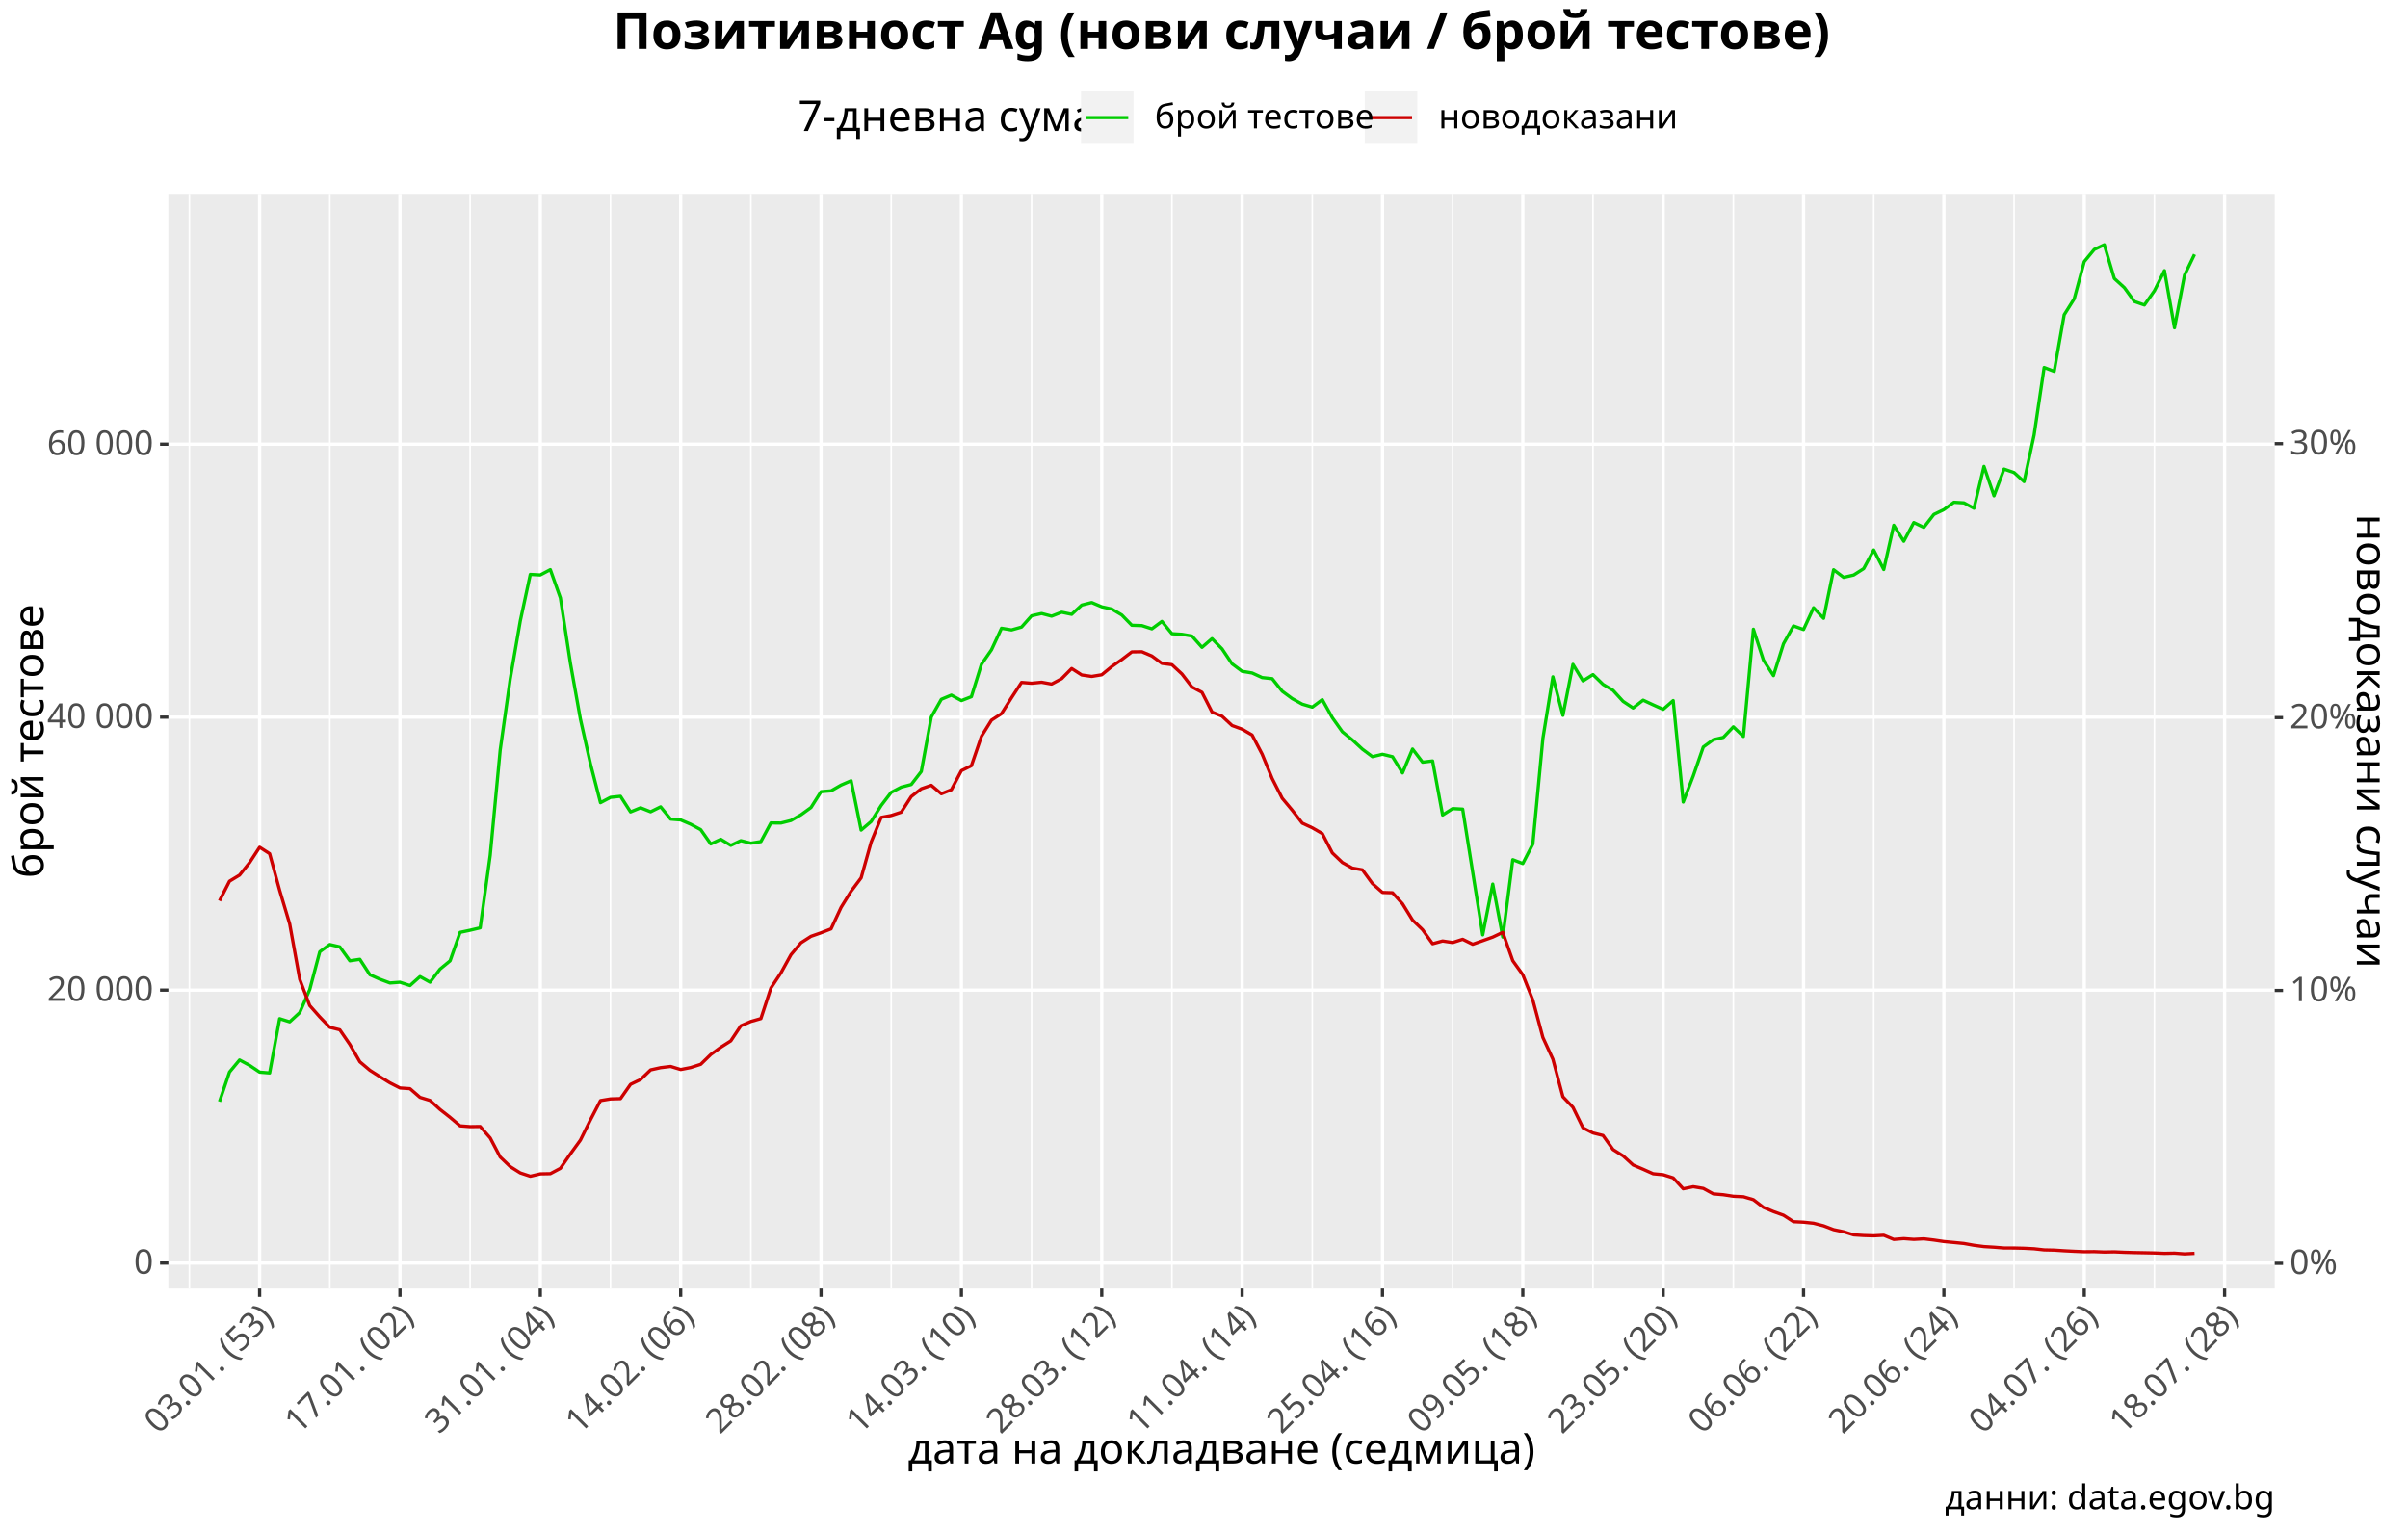
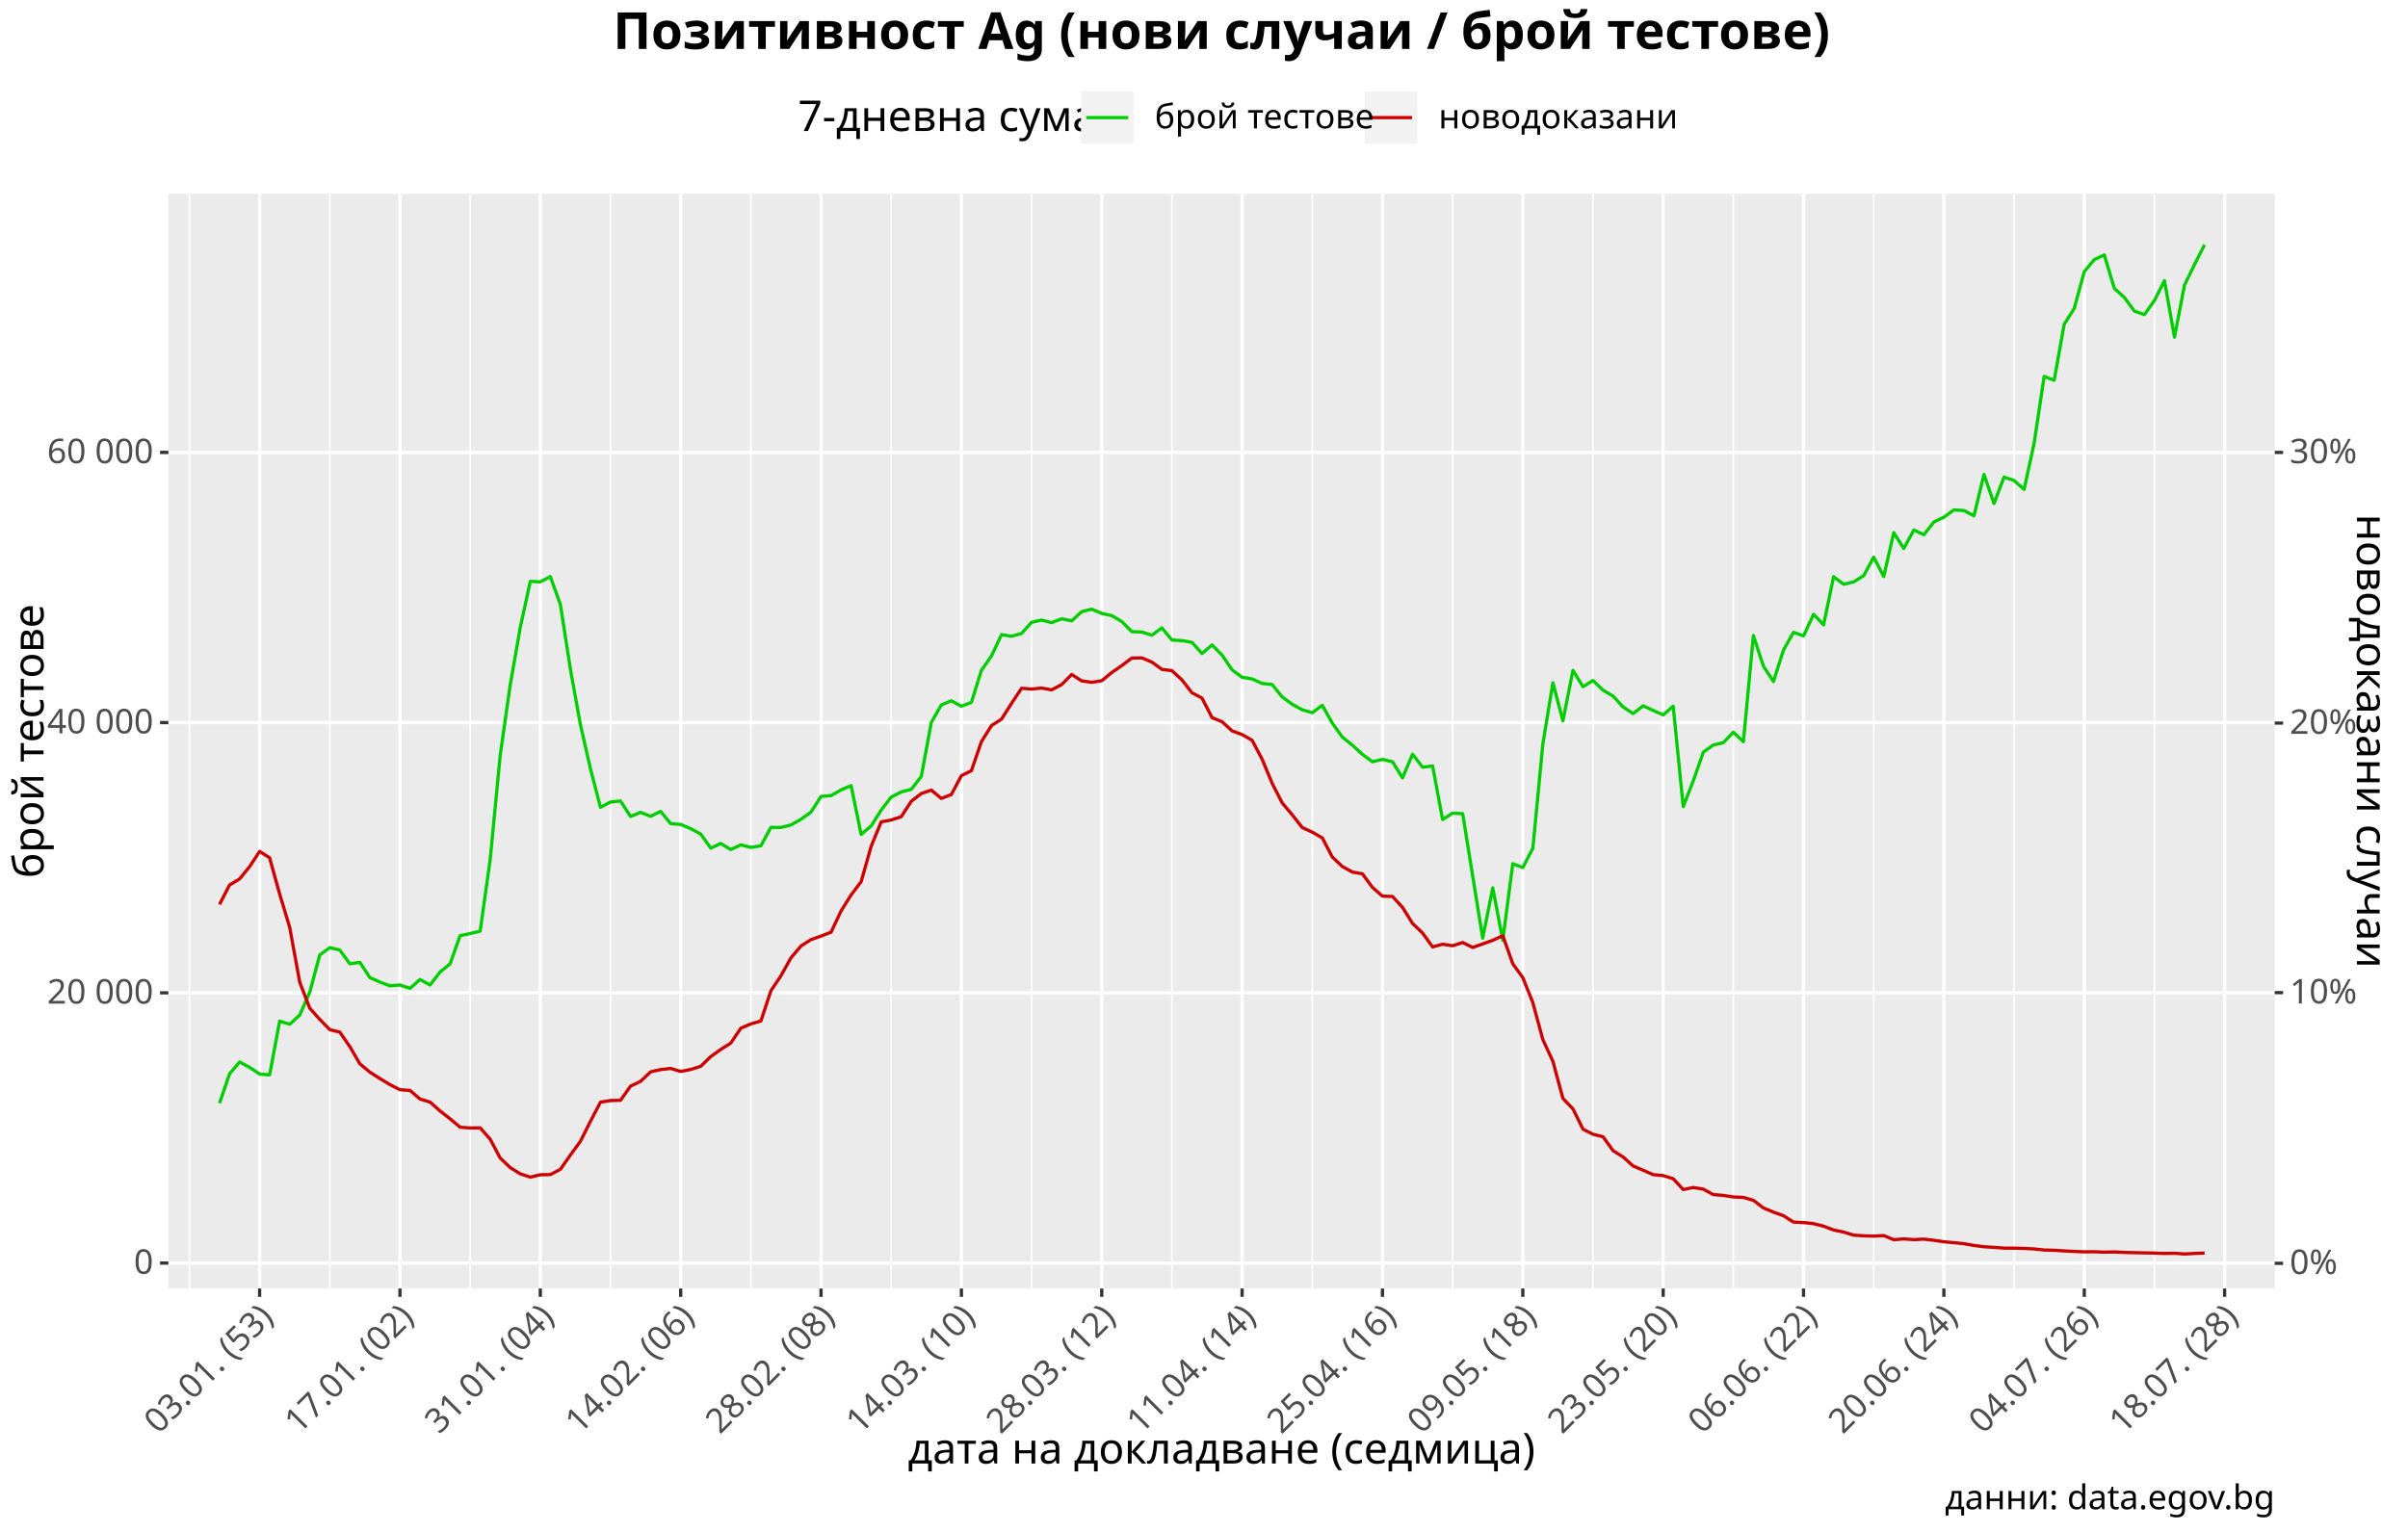
<svg xmlns="http://www.w3.org/2000/svg" class="svglite" viewBox="0 0 792.00 504.00">
  <defs>
    <style type="text/css">
    .svglite line, .svglite polyline, .svglite polygon, .svglite path, .svglite rect, .svglite circle {
      fill: none;
      stroke: #000000;
      stroke-linecap: round;
      stroke-linejoin: round;
      stroke-miterlimit: 10.00;
    }
  </style>
  </defs>
  <rect width="100%" height="100%" style="stroke: none; fill: #FFFFFF;" />
  <defs>
    <clipPath id="cpMC4wMHw3OTIuMDB8MC4wMHw1MDQuMDA=">
      <rect x="0.00" y="0.00" width="792.00" height="504.00" />
    </clipPath>
  </defs>
  <g clip-path="url(#cpMC4wMHw3OTIuMDB8MC4wMHw1MDQuMDA=)">
    <rect x="-0" y="-0" width="792.00" height="504.00" style="stroke-width: 1.07; stroke: #FFFFFF; fill: #FFFFFF;" />
  </g>
  <defs>
    <clipPath id="cpNTUuMzh8NzQ4LjE3fDYzLjc3fDQyMy45Mg==">
      <rect x="55.38" y="63.77" width="692.79" height="360.15" />
    </clipPath>
  </defs>
  <g clip-path="url(#cpNTUuMzh8NzQ4LjE3fDYzLjc3fDQyMy45Mg==)">
    <rect x="55.38" y="63.77" width="692.79" height="360.15" style="stroke-width: 1.07; stroke: none; fill: #EBEBEB;" />
    <polyline points="62.30,423.92 62.30,63.77 " style="stroke-width: 0.53; stroke: #FFFFFF; stroke-linecap: butt;" />
    <polyline points="108.47,423.92 108.47,63.77 " style="stroke-width: 0.53; stroke: #FFFFFF; stroke-linecap: butt;" />
    <polyline points="154.63,423.92 154.63,63.77 " style="stroke-width: 0.53; stroke: #FFFFFF; stroke-linecap: butt;" />
    <polyline points="200.80,423.92 200.80,63.77 " style="stroke-width: 0.53; stroke: #FFFFFF; stroke-linecap: butt;" />
    <polyline points="246.96,423.92 246.96,63.77 " style="stroke-width: 0.53; stroke: #FFFFFF; stroke-linecap: butt;" />
    <polyline points="293.12,423.92 293.12,63.77 " style="stroke-width: 0.53; stroke: #FFFFFF; stroke-linecap: butt;" />
    <polyline points="339.29,423.92 339.29,63.77 " style="stroke-width: 0.53; stroke: #FFFFFF; stroke-linecap: butt;" />
    <polyline points="385.45,423.92 385.45,63.77 " style="stroke-width: 0.53; stroke: #FFFFFF; stroke-linecap: butt;" />
    <polyline points="431.62,423.92 431.62,63.77 " style="stroke-width: 0.53; stroke: #FFFFFF; stroke-linecap: butt;" />
    <polyline points="477.78,423.92 477.78,63.77 " style="stroke-width: 0.53; stroke: #FFFFFF; stroke-linecap: butt;" />
    <polyline points="523.94,423.92 523.94,63.77 " style="stroke-width: 0.53; stroke: #FFFFFF; stroke-linecap: butt;" />
    <polyline points="570.11,423.92 570.11,63.77 " style="stroke-width: 0.53; stroke: #FFFFFF; stroke-linecap: butt;" />
    <polyline points="616.27,423.92 616.27,63.77 " style="stroke-width: 0.53; stroke: #FFFFFF; stroke-linecap: butt;" />
    <polyline points="662.44,423.92 662.44,63.77 " style="stroke-width: 0.53; stroke: #FFFFFF; stroke-linecap: butt;" />
    <polyline points="708.60,423.92 708.60,63.77 " style="stroke-width: 0.53; stroke: #FFFFFF; stroke-linecap: butt;" />
    <polyline points="55.38,415.54 748.17,415.54 " style="stroke-width: 1.07; stroke: #FFFFFF; stroke-linecap: butt;" />
-     <polyline points="55.38,325.74 748.17,325.74 " style="stroke-width: 1.07; stroke: #FFFFFF; stroke-linecap: butt;" />
-     <polyline points="55.38,235.94 748.17,235.94 " style="stroke-width: 1.07; stroke: #FFFFFF; stroke-linecap: butt;" />
-     <polyline points="55.38,146.14 748.17,146.14 " style="stroke-width: 1.07; stroke: #FFFFFF; stroke-linecap: butt;" />
+     <polyline points="55.38,326.64 748.17,326.64 " style="stroke-width: 1.07; stroke: #FFFFFF; stroke-linecap: butt;" />
+     <polyline points="55.38,237.74 748.17,237.74 " style="stroke-width: 1.07; stroke: #FFFFFF; stroke-linecap: butt;" />
+     <polyline points="55.38,148.84 748.17,148.84 " style="stroke-width: 1.07; stroke: #FFFFFF; stroke-linecap: butt;" />
    <polyline points="85.39,423.92 85.39,63.77 " style="stroke-width: 1.07; stroke: #FFFFFF; stroke-linecap: butt;" />
    <polyline points="131.55,423.92 131.55,63.77 " style="stroke-width: 1.07; stroke: #FFFFFF; stroke-linecap: butt;" />
    <polyline points="177.71,423.92 177.71,63.77 " style="stroke-width: 1.07; stroke: #FFFFFF; stroke-linecap: butt;" />
    <polyline points="223.88,423.92 223.88,63.77 " style="stroke-width: 1.07; stroke: #FFFFFF; stroke-linecap: butt;" />
    <polyline points="270.04,423.92 270.04,63.77 " style="stroke-width: 1.07; stroke: #FFFFFF; stroke-linecap: butt;" />
    <polyline points="316.21,423.92 316.21,63.77 " style="stroke-width: 1.07; stroke: #FFFFFF; stroke-linecap: butt;" />
    <polyline points="362.37,423.92 362.37,63.77 " style="stroke-width: 1.07; stroke: #FFFFFF; stroke-linecap: butt;" />
    <polyline points="408.53,423.92 408.53,63.77 " style="stroke-width: 1.07; stroke: #FFFFFF; stroke-linecap: butt;" />
    <polyline points="454.70,423.92 454.70,63.77 " style="stroke-width: 1.07; stroke: #FFFFFF; stroke-linecap: butt;" />
    <polyline points="500.86,423.92 500.86,63.77 " style="stroke-width: 1.07; stroke: #FFFFFF; stroke-linecap: butt;" />
    <polyline points="547.03,423.92 547.03,63.77 " style="stroke-width: 1.07; stroke: #FFFFFF; stroke-linecap: butt;" />
    <polyline points="593.19,423.92 593.19,63.77 " style="stroke-width: 1.07; stroke: #FFFFFF; stroke-linecap: butt;" />
    <polyline points="639.35,423.92 639.35,63.77 " style="stroke-width: 1.07; stroke: #FFFFFF; stroke-linecap: butt;" />
    <polyline points="685.52,423.92 685.52,63.77 " style="stroke-width: 1.07; stroke: #FFFFFF; stroke-linecap: butt;" />
    <polyline points="731.68,423.92 731.68,63.77 " style="stroke-width: 1.07; stroke: #FFFFFF; stroke-linecap: butt;" />
-     <polyline points="72.20,362.42 75.49,352.70 78.79,348.73 82.09,350.50 85.39,352.73 88.68,353.00 91.98,335.14 95.28,336.18 98.58,333.14 101.87,325.58 105.17,313.13 108.47,310.74 111.76,311.51 115.06,316.10 118.36,315.61 121.66,320.69 124.95,322.16 128.25,323.40 131.55,323.15 134.85,324.24 138.14,321.30 141.44,323.14 144.74,318.82 148.04,316.11 151.33,306.74 154.63,306.04 157.93,305.25 161.23,281.39 164.52,246.76 167.82,223.36 171.12,204.31 174.42,188.99 177.71,189.17 181.01,187.42 184.31,196.70 187.61,218.21 190.90,236.59 194.20,251.27 197.50,264.08 200.80,262.33 204.09,261.98 207.39,267.12 210.69,265.76 213.99,267.08 217.28,265.45 220.58,269.49 223.88,269.76 227.18,271.18 230.47,272.96 233.77,277.66 237.07,276.13 240.36,278.12 243.66,276.57 246.96,277.41 250.26,276.88 253.55,270.75 256.85,270.78 260.15,269.95 263.45,268.06 266.74,265.68 270.04,260.46 273.34,260.19 276.64,258.29 279.93,256.87 283.23,273.10 286.53,270.28 289.83,265.00 293.12,260.69 296.42,258.97 299.72,258.11 303.02,253.82 306.31,235.89 309.61,230.07 312.91,228.69 316.21,230.50 319.50,229.21 322.80,218.56 326.10,213.80 329.40,206.70 332.69,207.25 335.99,206.32 339.29,202.60 342.59,201.85 345.88,202.72 349.18,201.43 352.48,202.12 355.78,199.07 359.07,198.24 362.37,199.64 365.67,200.38 368.96,202.33 372.26,205.72 375.56,205.83 378.86,206.89 382.15,204.45 385.45,208.49 388.75,208.69 392.05,209.26 395.34,212.98 398.64,210.12 401.94,213.49 405.24,218.41 408.53,220.87 411.83,221.42 415.13,222.93 418.43,223.29 421.72,227.41 425.02,229.85 428.32,231.68 431.62,232.65 434.91,230.19 438.21,236.12 441.51,240.76 444.81,243.44 448.10,246.48 451.40,248.95 454.70,248.15 458.00,248.96 461.29,254.30 464.59,246.43 467.89,250.76 471.19,250.35 474.48,268.15 477.78,266.03 481.08,266.21 484.38,286.98 487.67,307.57 490.97,290.86 494.27,308.30 497.56,282.84 500.86,284.11 504.16,277.69 507.46,242.95 510.75,222.68 514.05,235.35 517.35,218.58 520.65,224.02 523.94,221.94 527.24,225.16 530.54,227.13 533.84,230.75 537.13,232.94 540.43,230.36 543.73,231.90 547.03,233.38 550.32,230.49 553.62,263.87 556.92,255.29 560.22,245.76 563.51,243.37 566.81,242.61 570.11,239.13 573.41,242.29 576.70,207.02 580.00,217.18 583.30,222.29 586.60,211.80 589.89,205.93 593.19,207.12 596.49,199.95 599.79,203.43 603.08,187.45 606.38,189.96 609.68,189.19 612.98,187.08 616.27,180.96 619.57,187.38 622.87,172.81 626.16,178.08 629.46,171.92 632.76,173.51 636.06,169.25 639.35,167.67 642.65,165.25 645.95,165.45 649.25,167.22 652.54,153.45 655.84,163.13 659.14,154.33 662.44,155.48 665.73,158.46 669.03,143.11 672.33,120.90 675.63,122.17 678.92,103.56 682.22,98.30 685.52,86.07 688.82,82.06 692.11,80.52 695.41,91.63 698.71,94.64 702.01,99.19 705.30,100.34 708.60,95.66 711.90,89.04 715.20,107.84 718.49,90.54 721.79,83.69 " style="stroke-width: 1.07; stroke: #00CD00; stroke-linecap: butt;" />
-     <polyline points="72.20,296.36 75.49,289.91 78.79,287.91 82.09,283.80 85.39,278.74 88.68,280.86 91.98,292.92 95.28,303.97 98.58,322.18 101.87,330.83 105.17,334.56 108.47,337.98 111.76,338.80 115.06,343.61 118.36,349.33 121.66,352.12 124.95,354.23 128.25,356.25 131.55,357.94 134.85,358.17 138.14,361.03 141.44,362.04 144.74,365.02 148.04,367.61 151.33,370.40 154.63,370.66 157.93,370.61 161.23,374.39 164.52,380.66 167.82,383.82 171.12,385.90 174.42,386.99 177.71,386.21 181.01,386.15 184.31,384.39 187.61,379.64 190.90,375.10 194.20,368.44 197.50,362.09 200.80,361.54 204.09,361.45 207.39,356.75 210.69,355.16 213.99,351.99 217.28,351.26 220.58,350.86 223.88,351.87 227.18,351.22 230.47,350.16 233.77,346.94 237.07,344.54 240.36,342.45 243.66,337.49 246.96,336.06 250.26,335.11 253.55,325.07 256.85,320.09 260.15,314.10 263.45,310.17 266.74,308.05 270.04,306.89 273.34,305.60 276.64,298.52 279.93,293.21 283.23,288.81 286.53,277.03 289.83,268.92 293.12,268.30 296.42,267.21 299.72,262.07 303.02,259.51 306.31,258.37 309.61,261.15 312.91,259.83 316.21,253.55 319.50,251.92 322.80,242.25 326.10,236.94 329.40,234.79 332.69,229.57 335.99,224.52 339.29,224.79 342.59,224.46 345.88,225.06 349.18,223.29 352.48,219.95 355.78,222.07 359.07,222.55 362.37,222.01 365.67,219.30 368.96,217.00 372.26,214.48 375.56,214.43 378.86,215.83 382.15,218.25 385.45,218.68 388.75,221.75 392.05,226.04 395.34,227.78 398.64,234.27 401.94,235.64 405.24,238.70 408.53,239.90 411.83,241.82 415.13,248.13 418.43,256.15 421.72,262.62 425.02,266.58 428.32,270.82 431.62,272.35 434.91,274.25 438.21,280.62 441.51,283.77 444.81,285.61 448.10,286.18 451.40,290.70 454.70,293.61 458.00,293.72 461.29,297.34 464.59,302.69 467.89,305.87 471.19,310.49 474.48,309.59 477.78,310.09 481.08,309.03 484.38,310.66 487.67,309.49 490.97,308.31 494.27,306.74 497.56,316.09 500.86,320.69 504.16,329.02 507.46,341.32 510.75,348.47 514.05,360.83 517.35,364.30 520.65,371.06 523.94,372.74 527.24,373.57 530.54,378.20 533.84,380.28 537.13,383.28 540.43,384.69 543.73,386.17 547.03,386.48 550.32,387.52 553.62,391.11 556.92,390.43 560.22,390.98 563.51,392.78 566.81,393.07 570.11,393.58 573.41,393.73 576.70,394.70 580.00,397.23 583.30,398.62 586.60,399.81 589.89,401.94 593.19,402.10 596.49,402.45 599.79,403.30 603.08,404.56 606.38,405.25 609.68,406.28 612.98,406.49 616.27,406.59 619.57,406.41 622.87,407.78 626.16,407.51 629.46,407.76 632.76,407.58 636.06,407.98 639.35,408.47 642.65,408.78 645.95,409.11 649.25,409.70 652.54,410.13 655.84,410.33 659.14,410.59 662.44,410.60 665.73,410.68 669.03,410.85 672.33,411.22 675.63,411.29 678.92,411.51 682.22,411.68 685.52,411.82 688.82,411.79 692.11,411.92 695.41,411.86 698.71,412.01 702.01,412.10 705.30,412.16 708.60,412.23 711.90,412.36 715.20,412.29 718.49,412.53 721.79,412.36 " style="stroke-width: 1.07; stroke: #CD0000; stroke-linecap: butt;" />
+     <polyline points="72.20,362.96 75.49,353.33 78.79,349.40 82.09,351.16 85.39,353.36 88.68,353.63 91.98,335.95 95.28,336.98 98.58,333.97 101.87,326.49 105.17,314.16 108.47,311.79 111.76,312.55 115.06,317.10 118.36,316.61 121.66,321.64 124.95,323.10 128.25,324.33 131.55,324.07 134.85,325.16 138.14,322.25 141.44,324.07 144.74,319.79 148.04,317.10 151.33,307.83 154.63,307.14 157.93,306.35 161.23,282.74 164.52,248.45 167.82,225.29 171.12,206.43 174.42,191.27 177.71,191.44 181.01,189.71 184.31,198.89 187.61,220.19 190.90,238.39 194.20,252.92 197.50,265.59 200.80,263.87 204.09,263.52 207.39,268.61 210.69,267.27 213.99,268.57 217.28,266.95 220.58,270.96 223.88,271.23 227.18,272.63 230.47,274.39 233.77,279.04 237.07,277.52 240.36,279.50 243.66,277.96 246.96,278.79 250.26,278.27 253.55,272.20 256.85,272.24 260.15,271.41 263.45,269.54 266.74,267.19 270.04,262.02 273.34,261.75 276.64,259.87 279.93,258.46 283.23,274.53 286.53,271.74 289.83,266.51 293.12,262.24 296.42,260.54 299.72,259.69 303.02,255.45 306.31,237.69 309.61,231.93 312.91,230.56 316.21,232.36 319.50,231.08 322.80,220.53 326.10,215.83 329.40,208.80 332.69,209.34 335.99,208.41 339.29,204.74 342.59,204.00 345.88,204.85 349.18,203.58 352.48,204.26 355.78,201.24 359.07,200.42 362.37,201.80 365.67,202.54 368.96,204.47 372.26,207.82 375.56,207.94 378.86,208.98 382.15,206.57 385.45,210.57 388.75,210.76 392.05,211.33 395.34,215.01 398.64,212.18 401.94,215.52 405.24,220.39 408.53,222.82 411.83,223.36 415.13,224.86 418.43,225.22 421.72,229.30 425.02,231.71 428.32,233.53 431.62,234.48 434.91,232.05 438.21,237.92 441.51,242.51 444.81,245.17 448.10,248.18 451.40,250.62 454.70,249.83 458.00,250.63 461.29,255.92 464.59,248.13 467.89,252.41 471.19,252.01 474.48,269.63 477.78,267.53 481.08,267.71 484.38,288.27 487.67,308.65 490.97,292.11 494.27,309.37 497.56,284.17 500.86,285.43 504.16,279.08 507.46,244.69 510.75,224.62 514.05,237.16 517.35,220.55 520.65,225.94 523.94,223.88 527.24,227.07 530.54,229.02 533.84,232.60 537.13,234.77 540.43,232.22 543.73,233.74 547.03,235.20 550.32,232.34 553.62,265.39 556.92,256.90 560.22,247.47 563.51,245.10 566.81,244.34 570.11,240.90 573.41,244.03 576.70,209.11 580.00,219.17 583.30,224.22 586.60,213.84 589.89,208.04 593.19,209.21 596.49,202.12 599.79,205.56 603.08,189.74 606.38,192.22 609.68,191.46 612.98,189.37 616.27,183.31 619.57,189.67 622.87,175.25 626.16,180.46 629.46,174.36 632.76,175.93 636.06,171.72 639.35,170.16 642.65,167.76 645.95,167.96 649.25,169.71 652.54,156.08 655.84,165.66 659.14,156.95 662.44,158.09 665.73,161.04 669.03,145.84 672.33,123.85 675.63,125.11 678.92,106.69 682.22,101.49 685.52,89.38 688.82,85.40 692.11,83.88 695.41,94.88 698.71,97.86 702.01,102.36 705.30,103.50 708.60,98.87 711.90,92.32 715.20,110.93 718.49,93.80 721.79,87.02 725.09,80.52 " style="stroke-width: 1.07; stroke: #00CD00; stroke-linecap: butt;" />
+     <polyline points="72.20,297.56 75.49,291.17 78.79,289.19 82.09,285.12 85.39,280.12 88.68,282.21 91.98,294.15 95.28,305.09 98.58,323.12 101.87,331.68 105.17,335.37 108.47,338.76 111.76,339.57 115.06,344.33 118.36,350.00 121.66,352.75 124.95,354.84 128.25,356.84 131.55,358.52 134.85,358.75 138.14,361.58 141.44,362.58 144.74,365.52 148.04,368.09 151.33,370.86 154.63,371.11 157.93,371.06 161.23,374.81 164.52,381.01 167.82,384.14 171.12,386.19 174.42,387.28 177.71,386.50 181.01,386.44 184.31,384.70 187.61,380.00 190.90,375.50 194.20,368.91 197.50,362.62 200.80,362.08 204.09,362.00 207.39,357.34 210.69,355.77 213.99,352.63 217.28,351.90 220.58,351.51 223.88,352.51 227.18,351.86 230.47,350.82 233.77,347.63 237.07,345.25 240.36,343.18 243.66,338.28 246.96,336.86 250.26,335.92 253.55,325.97 256.85,321.04 260.15,315.12 263.45,311.23 266.74,309.13 270.04,307.98 273.34,306.70 276.64,299.69 279.93,294.44 283.23,290.08 286.53,278.42 289.83,270.39 293.12,269.78 296.42,268.70 299.72,263.61 303.02,261.08 306.31,259.94 309.61,262.69 312.91,261.39 316.21,255.18 319.50,253.56 322.80,243.99 326.10,238.73 329.40,236.60 332.69,231.44 335.99,226.44 339.29,226.70 342.59,226.37 345.88,226.97 349.18,225.22 352.48,221.91 355.78,224.01 359.07,224.49 362.37,223.95 365.67,221.27 368.96,218.99 372.26,216.50 375.56,216.44 378.86,217.83 382.15,220.22 385.45,220.65 388.75,223.69 392.05,227.94 395.34,229.66 398.64,236.09 401.94,237.44 405.24,240.47 408.53,241.67 411.83,243.56 415.13,249.81 418.43,257.74 421.72,264.16 425.02,268.08 428.32,272.27 431.62,273.79 434.91,275.67 438.21,281.97 441.51,285.09 444.81,286.91 448.10,287.48 451.40,291.95 454.70,294.83 458.00,294.94 461.29,298.52 464.59,303.82 467.89,306.97 471.19,311.54 474.48,310.65 477.78,311.15 481.08,310.09 484.38,311.71 487.67,310.55 490.97,309.38 494.27,307.83 497.56,317.09 500.86,321.64 504.16,329.89 507.46,342.06 510.75,349.15 514.05,361.38 517.35,364.82 520.65,371.50 523.94,373.17 527.24,373.99 530.54,378.57 533.84,380.64 537.13,383.60 540.43,385.00 543.73,386.46 547.03,386.77 550.32,387.80 553.62,391.36 556.92,390.68 560.22,391.23 563.51,393.01 566.81,393.29 570.11,393.80 573.41,393.95 576.70,394.91 580.00,397.41 583.30,398.79 586.60,399.97 589.89,402.08 593.19,402.23 596.49,402.58 599.79,403.42 603.08,404.67 606.38,405.35 609.68,406.37 612.98,406.58 616.27,406.68 619.57,406.50 622.87,407.86 626.16,407.59 629.46,407.84 632.76,407.66 636.06,408.05 639.35,408.54 642.65,408.84 645.95,409.17 649.25,409.75 652.54,410.18 655.84,410.39 659.14,410.64 662.44,410.65 665.73,410.73 669.03,410.90 672.33,411.26 675.63,411.34 678.92,411.55 682.22,411.72 685.52,411.86 688.82,411.83 692.11,411.96 695.41,411.89 698.71,412.05 702.01,412.13 705.30,412.20 708.60,412.26 711.90,412.39 715.20,412.32 718.49,412.56 721.79,412.39 725.09,412.25 " style="stroke-width: 1.07; stroke: #CD0000; stroke-linecap: butt;" />
  </g>
  <g clip-path="url(#cpMC4wMHw3OTIuMDB8MC4wMHw1MDQuMDA=)">
    <text x="50.45" y="419.08" text-anchor="end" style="font-size: 11.20px; fill: #4D4D4D; font-family: Calibri;" textLength="5.67px" lengthAdjust="spacingAndGlyphs">0</text>
-     <text x="50.45" y="329.28" text-anchor="end" style="font-size: 11.20px; fill: #4D4D4D; font-family: Calibri;" textLength="30.90px" lengthAdjust="spacingAndGlyphs">20 000</text>
-     <text x="50.45" y="239.48" text-anchor="end" style="font-size: 11.20px; fill: #4D4D4D; font-family: Calibri;" textLength="30.90px" lengthAdjust="spacingAndGlyphs">40 000</text>
-     <text x="50.45" y="149.68" text-anchor="end" style="font-size: 11.20px; fill: #4D4D4D; font-family: Calibri;" textLength="30.90px" lengthAdjust="spacingAndGlyphs">60 000</text>
+     <text x="50.45" y="330.18" text-anchor="end" style="font-size: 11.20px; fill: #4D4D4D; font-family: Calibri;" textLength="30.90px" lengthAdjust="spacingAndGlyphs">20 000</text>
+     <text x="50.45" y="241.28" text-anchor="end" style="font-size: 11.20px; fill: #4D4D4D; font-family: Calibri;" textLength="30.90px" lengthAdjust="spacingAndGlyphs">40 000</text>
+     <text x="50.45" y="152.38" text-anchor="end" style="font-size: 11.20px; fill: #4D4D4D; font-family: Calibri;" textLength="30.90px" lengthAdjust="spacingAndGlyphs">60 000</text>
    <polyline points="52.64,415.54 55.38,415.54 " style="stroke-width: 1.07; stroke: #333333; stroke-linecap: butt;" />
-     <polyline points="52.64,325.74 55.38,325.74 " style="stroke-width: 1.07; stroke: #333333; stroke-linecap: butt;" />
-     <polyline points="52.64,235.94 55.38,235.94 " style="stroke-width: 1.07; stroke: #333333; stroke-linecap: butt;" />
-     <polyline points="52.64,146.14 55.38,146.14 " style="stroke-width: 1.07; stroke: #333333; stroke-linecap: butt;" />
+     <polyline points="52.64,326.64 55.38,326.64 " style="stroke-width: 1.07; stroke: #333333; stroke-linecap: butt;" />
+     <polyline points="52.64,237.74 55.38,237.74 " style="stroke-width: 1.07; stroke: #333333; stroke-linecap: butt;" />
+     <polyline points="52.64,148.84 55.38,148.84 " style="stroke-width: 1.07; stroke: #333333; stroke-linecap: butt;" />
    <polyline points="748.17,415.63 750.91,415.63 " style="stroke-width: 1.07; stroke: #333333; stroke-linecap: butt;" />
-     <polyline points="748.17,325.86 750.91,325.86 " style="stroke-width: 1.07; stroke: #333333; stroke-linecap: butt;" />
-     <polyline points="748.17,236.09 750.91,236.09 " style="stroke-width: 1.07; stroke: #333333; stroke-linecap: butt;" />
-     <polyline points="748.17,145.97 750.91,145.97 " style="stroke-width: 1.07; stroke: #333333; stroke-linecap: butt;" />
+     <polyline points="748.17,326.58 750.91,326.58 " style="stroke-width: 1.07; stroke: #333333; stroke-linecap: butt;" />
+     <polyline points="748.17,237.90 750.91,237.90 " style="stroke-width: 1.07; stroke: #333333; stroke-linecap: butt;" />
+     <polyline points="748.17,148.85 750.91,148.85 " style="stroke-width: 1.07; stroke: #333333; stroke-linecap: butt;" />
    <text x="753.10" y="419.16" style="font-size: 11.20px; fill: #4D4D4D; font-family: Calibri;" textLength="13.67px" lengthAdjust="spacingAndGlyphs">0%</text>
-     <text x="753.10" y="329.39" style="font-size: 11.20px; fill: #4D4D4D; font-family: Calibri;" textLength="19.35px" lengthAdjust="spacingAndGlyphs">10%</text>
-     <text x="753.10" y="239.63" style="font-size: 11.20px; fill: #4D4D4D; font-family: Calibri;" textLength="19.35px" lengthAdjust="spacingAndGlyphs">20%</text>
-     <text x="753.10" y="149.50" style="font-size: 11.20px; fill: #4D4D4D; font-family: Calibri;" textLength="19.35px" lengthAdjust="spacingAndGlyphs">30%</text>
+     <text x="753.10" y="330.12" style="font-size: 11.20px; fill: #4D4D4D; font-family: Calibri;" textLength="19.35px" lengthAdjust="spacingAndGlyphs">10%</text>
+     <text x="753.10" y="241.43" style="font-size: 11.20px; fill: #4D4D4D; font-family: Calibri;" textLength="19.35px" lengthAdjust="spacingAndGlyphs">20%</text>
+     <text x="753.10" y="152.39" style="font-size: 11.20px; fill: #4D4D4D; font-family: Calibri;" textLength="19.35px" lengthAdjust="spacingAndGlyphs">30%</text>
    <polyline points="85.39,426.66 85.39,423.92 " style="stroke-width: 1.07; stroke: #333333; stroke-linecap: butt;" />
    <polyline points="131.55,426.66 131.55,423.92 " style="stroke-width: 1.07; stroke: #333333; stroke-linecap: butt;" />
    <polyline points="177.71,426.66 177.71,423.92 " style="stroke-width: 1.07; stroke: #333333; stroke-linecap: butt;" />
    <polyline points="223.88,426.66 223.88,423.92 " style="stroke-width: 1.07; stroke: #333333; stroke-linecap: butt;" />
    <polyline points="270.04,426.66 270.04,423.92 " style="stroke-width: 1.07; stroke: #333333; stroke-linecap: butt;" />
    <polyline points="316.21,426.66 316.21,423.92 " style="stroke-width: 1.07; stroke: #333333; stroke-linecap: butt;" />
    <polyline points="362.37,426.66 362.37,423.92 " style="stroke-width: 1.07; stroke: #333333; stroke-linecap: butt;" />
    <polyline points="408.53,426.66 408.53,423.92 " style="stroke-width: 1.07; stroke: #333333; stroke-linecap: butt;" />
    <polyline points="454.70,426.66 454.70,423.92 " style="stroke-width: 1.07; stroke: #333333; stroke-linecap: butt;" />
    <polyline points="500.86,426.66 500.86,423.92 " style="stroke-width: 1.07; stroke: #333333; stroke-linecap: butt;" />
    <polyline points="547.03,426.66 547.03,423.92 " style="stroke-width: 1.07; stroke: #333333; stroke-linecap: butt;" />
    <polyline points="593.19,426.66 593.19,423.92 " style="stroke-width: 1.07; stroke: #333333; stroke-linecap: butt;" />
    <polyline points="639.35,426.66 639.35,423.92 " style="stroke-width: 1.07; stroke: #333333; stroke-linecap: butt;" />
    <polyline points="685.52,426.66 685.52,423.92 " style="stroke-width: 1.07; stroke: #333333; stroke-linecap: butt;" />
    <polyline points="731.68,426.66 731.68,423.92 " style="stroke-width: 1.07; stroke: #333333; stroke-linecap: butt;" />
    <text transform="translate(90.38,433.85) rotate(-45)" text-anchor="end" style="font-size: 11.20px; fill: #4D4D4D; font-family: Calibri;" textLength="49.00px" lengthAdjust="spacingAndGlyphs">03.01. (53)</text>
    <text transform="translate(136.55,433.85) rotate(-45)" text-anchor="end" style="font-size: 11.20px; fill: #4D4D4D; font-family: Calibri;" textLength="49.00px" lengthAdjust="spacingAndGlyphs">17.01. (02)</text>
    <text transform="translate(182.71,433.85) rotate(-45)" text-anchor="end" style="font-size: 11.20px; fill: #4D4D4D; font-family: Calibri;" textLength="49.00px" lengthAdjust="spacingAndGlyphs">31.01. (04)</text>
    <text transform="translate(228.88,433.85) rotate(-45)" text-anchor="end" style="font-size: 11.20px; fill: #4D4D4D; font-family: Calibri;" textLength="49.00px" lengthAdjust="spacingAndGlyphs">14.02. (06)</text>
    <text transform="translate(275.04,433.85) rotate(-45)" text-anchor="end" style="font-size: 11.20px; fill: #4D4D4D; font-family: Calibri;" textLength="49.00px" lengthAdjust="spacingAndGlyphs">28.02. (08)</text>
    <text transform="translate(321.21,433.85) rotate(-45)" text-anchor="end" style="font-size: 11.20px; fill: #4D4D4D; font-family: Calibri;" textLength="49.00px" lengthAdjust="spacingAndGlyphs">14.03. (10)</text>
    <text transform="translate(367.37,433.85) rotate(-45)" text-anchor="end" style="font-size: 11.20px; fill: #4D4D4D; font-family: Calibri;" textLength="49.00px" lengthAdjust="spacingAndGlyphs">28.03. (12)</text>
    <text transform="translate(413.53,433.85) rotate(-45)" text-anchor="end" style="font-size: 11.20px; fill: #4D4D4D; font-family: Calibri;" textLength="49.00px" lengthAdjust="spacingAndGlyphs">11.04. (14)</text>
    <text transform="translate(459.70,433.85) rotate(-45)" text-anchor="end" style="font-size: 11.20px; fill: #4D4D4D; font-family: Calibri;" textLength="49.00px" lengthAdjust="spacingAndGlyphs">25.04. (16)</text>
    <text transform="translate(505.86,433.85) rotate(-45)" text-anchor="end" style="font-size: 11.20px; fill: #4D4D4D; font-family: Calibri;" textLength="49.00px" lengthAdjust="spacingAndGlyphs">09.05. (18)</text>
    <text transform="translate(552.03,433.85) rotate(-45)" text-anchor="end" style="font-size: 11.20px; fill: #4D4D4D; font-family: Calibri;" textLength="49.00px" lengthAdjust="spacingAndGlyphs">23.05. (20)</text>
    <text transform="translate(598.19,433.85) rotate(-45)" text-anchor="end" style="font-size: 11.20px; fill: #4D4D4D; font-family: Calibri;" textLength="49.00px" lengthAdjust="spacingAndGlyphs">06.06. (22)</text>
    <text transform="translate(644.35,433.85) rotate(-45)" text-anchor="end" style="font-size: 11.20px; fill: #4D4D4D; font-family: Calibri;" textLength="49.00px" lengthAdjust="spacingAndGlyphs">20.06. (24)</text>
    <text transform="translate(690.52,433.85) rotate(-45)" text-anchor="end" style="font-size: 11.20px; fill: #4D4D4D; font-family: Calibri;" textLength="49.00px" lengthAdjust="spacingAndGlyphs">04.07. (26)</text>
    <text transform="translate(736.68,433.85) rotate(-45)" text-anchor="end" style="font-size: 11.20px; fill: #4D4D4D; font-family: Calibri;" textLength="49.00px" lengthAdjust="spacingAndGlyphs">18.07. (28)</text>
    <text x="401.77" y="481.49" text-anchor="middle" style="font-size: 14.00px; font-family: Calibri;" textLength="181.99px" lengthAdjust="spacingAndGlyphs">дата на докладване (седмица)</text>
    <text transform="translate(14.32,243.84) rotate(-90)" text-anchor="middle" style="font-size: 14.00px; font-family: Calibri;" textLength="77.69px" lengthAdjust="spacingAndGlyphs">брой тестове</text>
    <text transform="translate(775.19,243.84) rotate(90)" text-anchor="middle" style="font-size: 14.00px; font-family: Calibri;" textLength="128.39px" lengthAdjust="spacingAndGlyphs">новодоказани случаи</text>
    <rect x="256.98" y="24.57" width="289.59" height="28.24" style="stroke-width: 1.07; stroke: none; fill: #FFFFFF;" />
    <text x="262.46" y="43.11" style="font-size: 14.00px; font-family: Calibri;" textLength="86.10px" lengthAdjust="spacingAndGlyphs">7-дневна сума</text>
    <rect x="355.54" y="30.05" width="17.28" height="17.28" style="stroke-width: 1.07; stroke: none; fill: #F2F2F2;" />
    <line x1="357.27" y1="38.69" x2="371.09" y2="38.69" style="stroke-width: 1.07; stroke: #00CD00; stroke-linecap: butt;" />
    <rect x="448.87" y="30.05" width="17.28" height="17.28" style="stroke-width: 1.07; stroke: none; fill: #F2F2F2;" />
    <line x1="450.60" y1="38.69" x2="464.43" y2="38.69" style="stroke-width: 1.07; stroke: #CD0000; stroke-linecap: butt;" />
    <text x="379.79" y="42.23" style="font-size: 11.20px; font-family: Calibri;" textLength="62.11px" lengthAdjust="spacingAndGlyphs">брой тестове</text>
    <text x="473.13" y="42.23" style="font-size: 11.20px; font-family: Calibri;" textLength="67.96px" lengthAdjust="spacingAndGlyphs">новодоказани</text>
    <text x="401.77" y="16.10" text-anchor="middle" style="font-size: 16.80px; font-weight: bold; font-family: Calibri;" textLength="326.91px" lengthAdjust="spacingAndGlyphs">Позитивност Ag (нови случаи / брой тестове)</text>
    <text x="748.17" y="496.53" text-anchor="end" style="font-size: 11.20px; font-family: Calibri;" textLength="94.05px" lengthAdjust="spacingAndGlyphs">данни: data.egov.bg</text>
  </g>
</svg>
